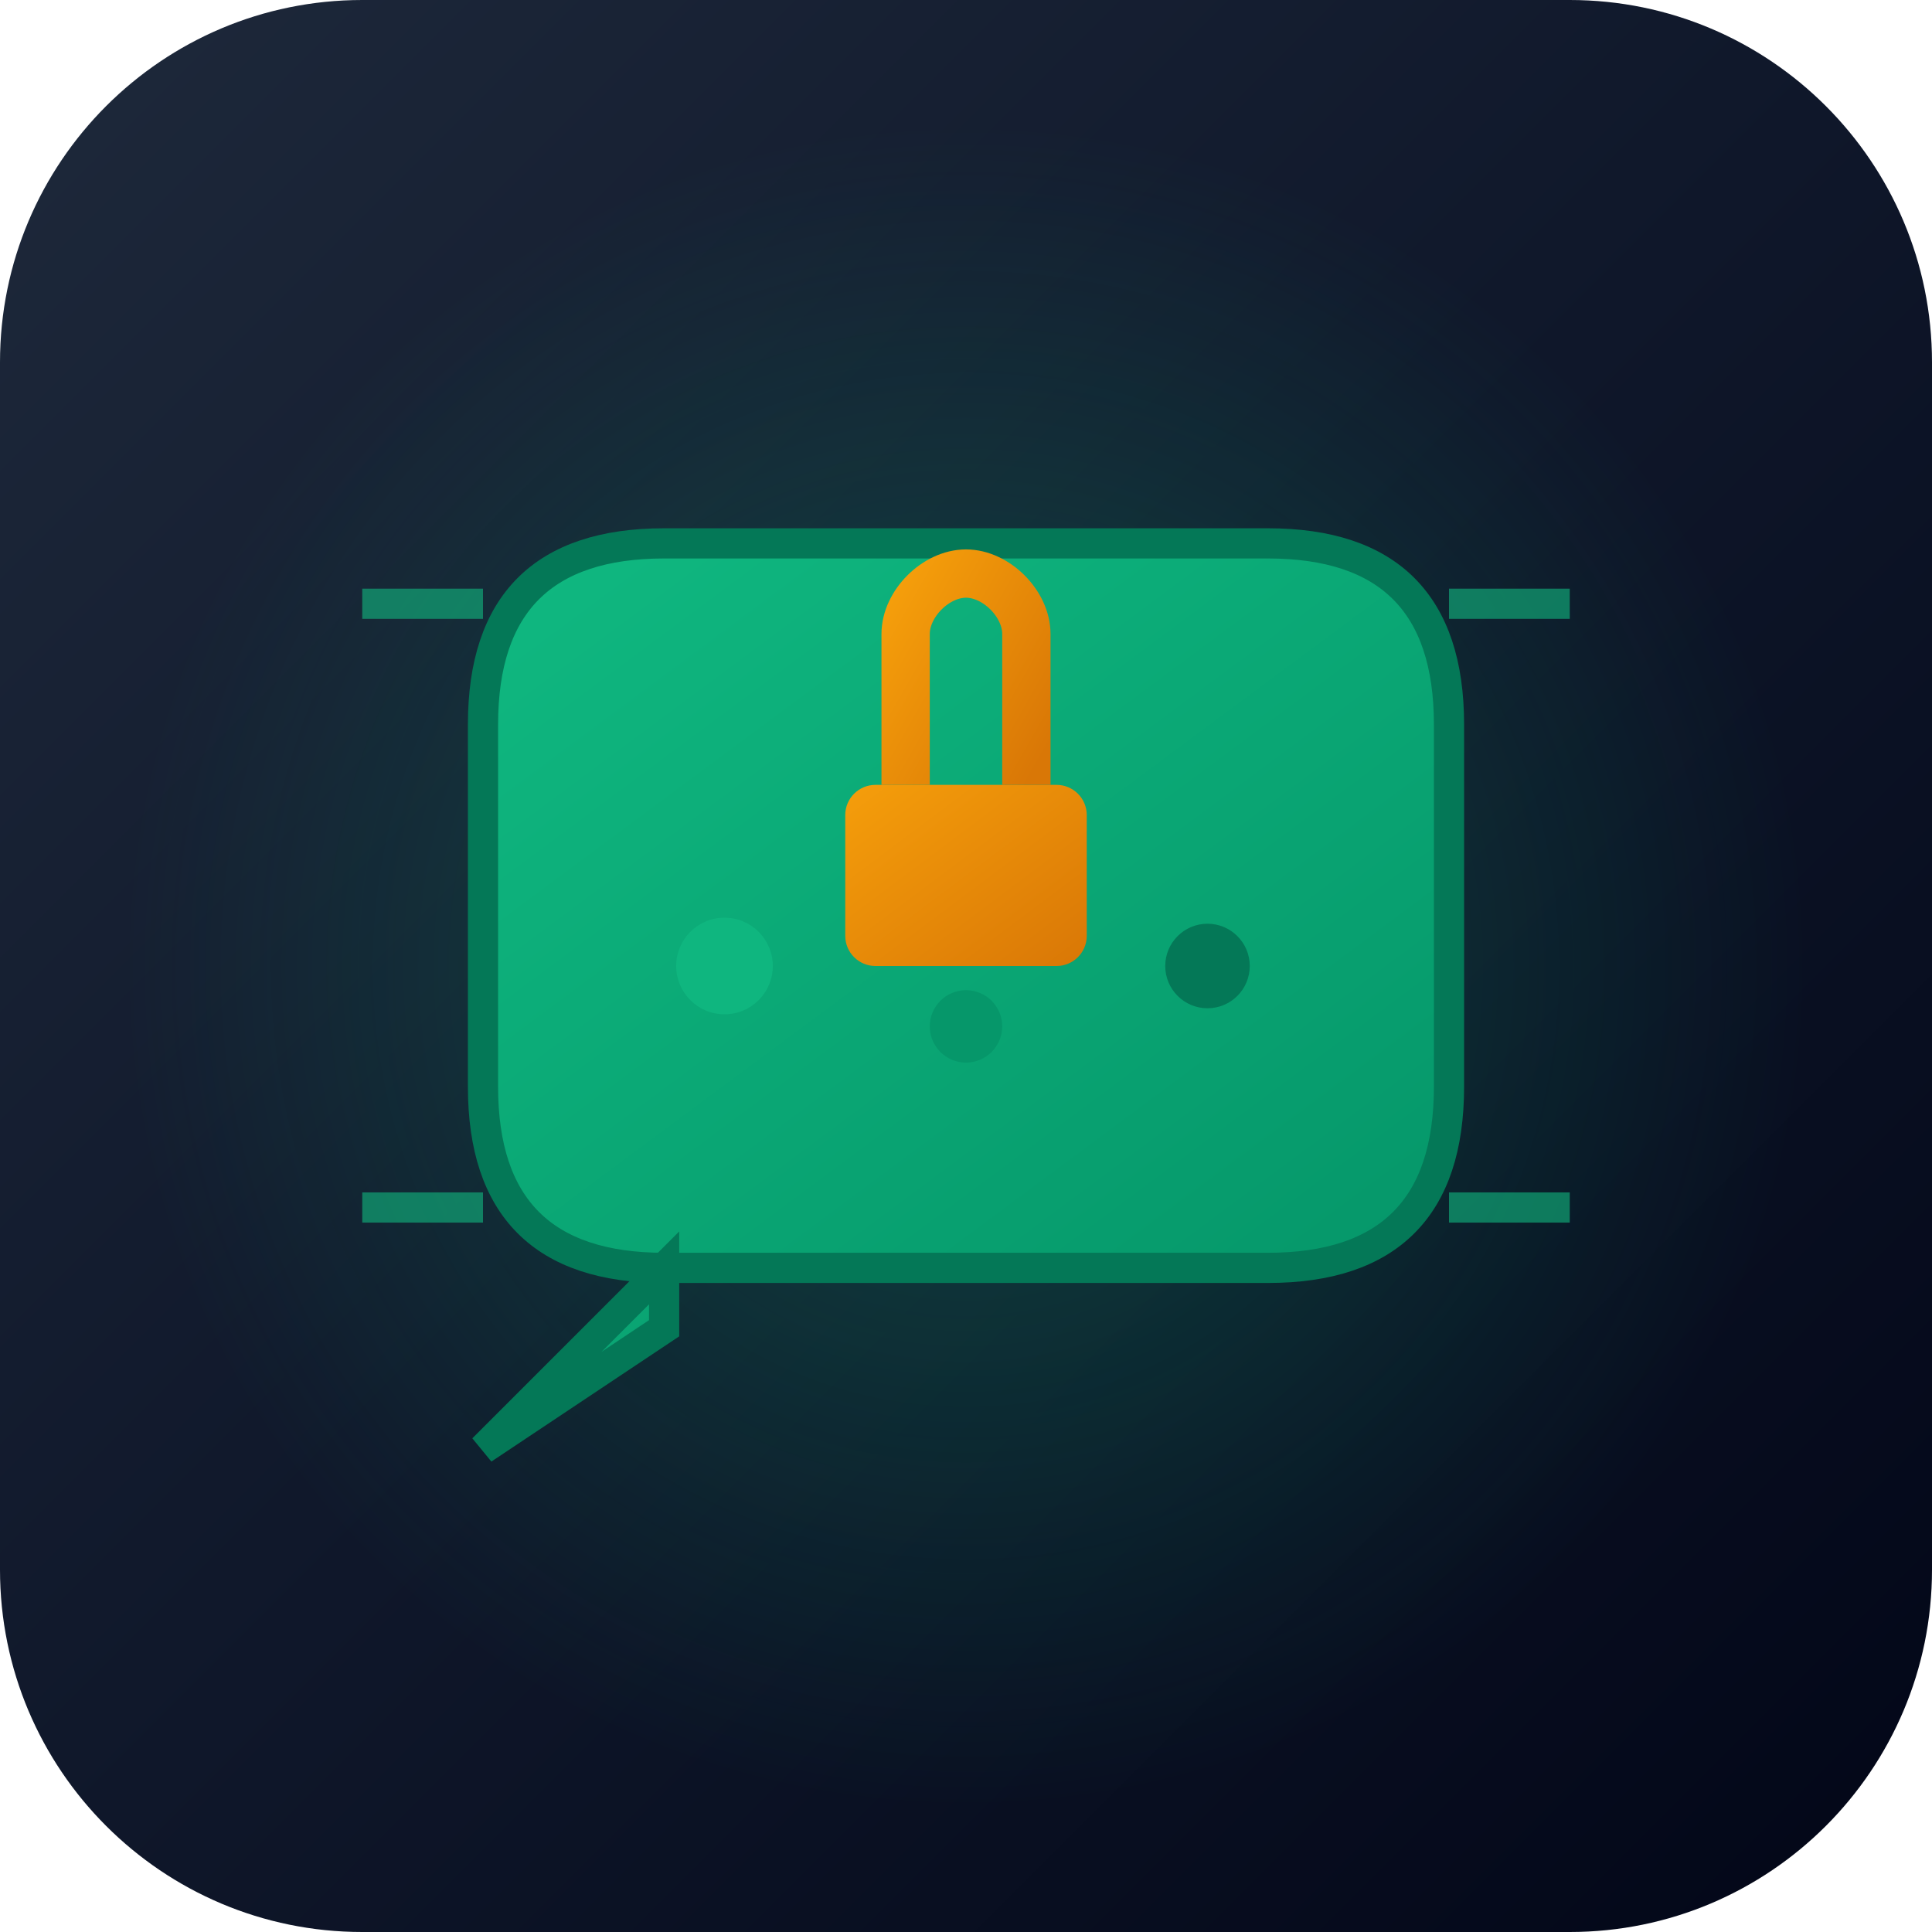
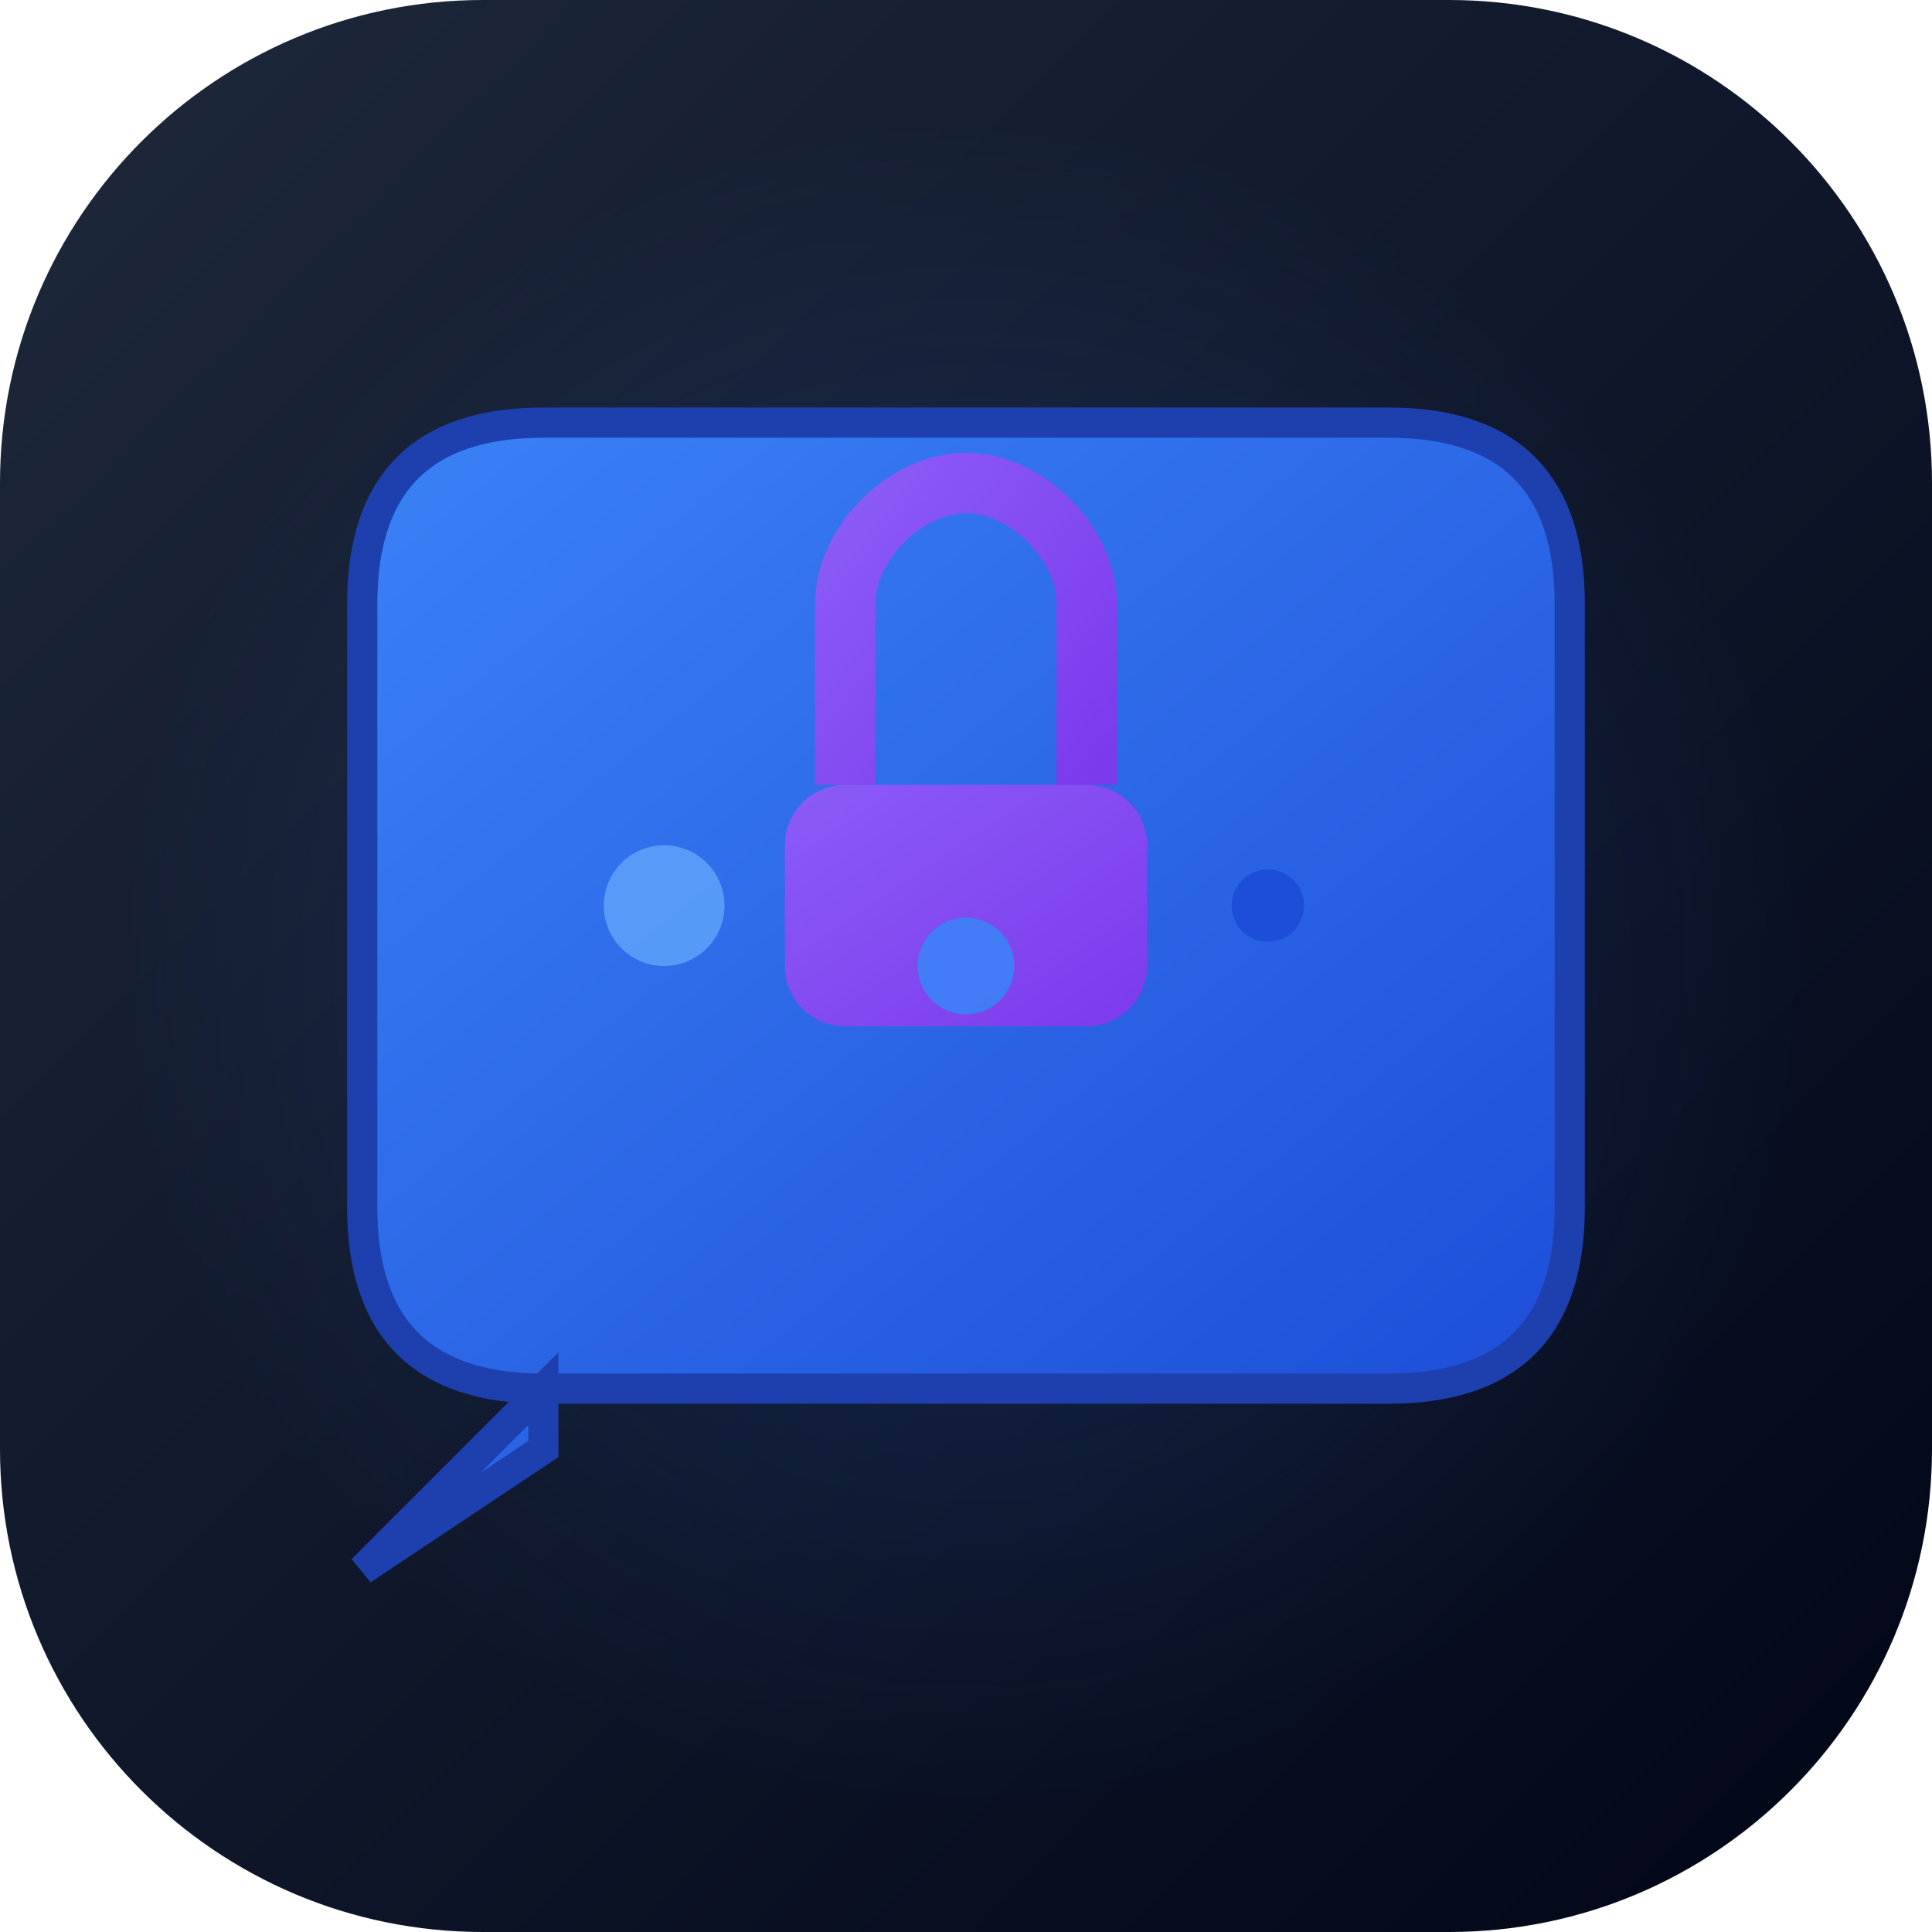
<svg xmlns="http://www.w3.org/2000/svg" width="32" height="32" viewBox="0 0 32 32" fill="none">
  <defs>
    <linearGradient id="chatBg" x1="0%" y1="0%" x2="100%" y2="100%">
      <stop offset="0%" style="stop-color:#1e293b;stop-opacity:1" />
      <stop offset="50%" style="stop-color:#0f172a;stop-opacity:1" />
      <stop offset="100%" style="stop-color:#020617;stop-opacity:1" />
    </linearGradient>
-     <linearGradient id="chatBubbleGradient" x1="0%" y1="0%" x2="100%" y2="100%">
-       <stop offset="0%" style="stop-color:#10b981;stop-opacity:1" />
-       <stop offset="100%" style="stop-color:#059669;stop-opacity:1" />
+     <linearGradient id="messageGradient" x1="0%" y1="0%" x2="100%" y2="100%">
+       <stop offset="0%" style="stop-color:#3b82f6;stop-opacity:1" />
+       <stop offset="100%" style="stop-color:#1d4ed8;stop-opacity:1" />
    </linearGradient>
    <linearGradient id="lockGradient" x1="0%" y1="0%" x2="100%" y2="100%">
-       <stop offset="0%" style="stop-color:#f59e0b;stop-opacity:1" />
-       <stop offset="100%" style="stop-color:#d97706;stop-opacity:1" />
+       <stop offset="0%" style="stop-color:#8b5cf6;stop-opacity:1" />
+       <stop offset="100%" style="stop-color:#7c3aed;stop-opacity:1" />
    </linearGradient>
    <radialGradient id="glowEffect" cx="50%" cy="50%" r="50%">
-       <stop offset="0%" style="stop-color:#10b981;stop-opacity:0.3" />
-       <stop offset="100%" style="stop-color:#10b981;stop-opacity:0" />
+       <stop offset="0%" style="stop-color:#3b82f6;stop-opacity:0.2" />
+       <stop offset="100%" style="stop-color:#3b82f6;stop-opacity:0" />
    </radialGradient>
  </defs>
-   <rect width="32" height="32" rx="6" fill="url(#chatBg)" />
+   <rect width="32" height="32" rx="8" fill="url(#chatBg)" />
  <circle cx="16" cy="16" r="14" fill="url(#glowEffect)" />
-   <path d="M8 12 C8 10 9 9 11 9 L21 9 C23 9 24 10 24 12 L24 18 C24 20 23 21 21 21 L11 21 C9 21 8 20 8 18 Z" fill="url(#chatBubbleGradient)" stroke="#047857" stroke-width="0.5" />
-   <path d="M11 21 L8 24 L11 22 Z" fill="url(#chatBubbleGradient)" stroke="#047857" stroke-width="0.5" />
-   <rect x="14" y="13" width="4" height="3" rx="0.5" fill="url(#lockGradient)" />
-   <path d="M15 13 L15 10.5 C15 10 15.5 9.5 16 9.5 C16.5 9.5 17 10 17 10.5 L17 13" stroke="url(#lockGradient)" stroke-width="0.8" fill="none" />
-   <circle cx="12" cy="16" r="0.8" fill="#10b981" opacity="0.8" />
-   <circle cx="16" cy="17" r="0.6" fill="#059669" opacity="0.9" />
-   <circle cx="20" cy="16" r="0.7" fill="#047857" opacity="1" />
-   <path d="M6 10 L8 10" stroke="#10b981" stroke-width="0.5" opacity="0.6" />
-   <path d="M24 10 L26 10" stroke="#10b981" stroke-width="0.5" opacity="0.6" />
-   <path d="M6 20 L8 20" stroke="#10b981" stroke-width="0.5" opacity="0.6" />
-   <path d="M24 20 L26 20" stroke="#10b981" stroke-width="0.5" opacity="0.6" />
+   <path d="M6 10 C6 8 7 7 9 7 L23 7 C25 7 26 8 26 10 L26 20 C26 22 25 23 23 23 L9 23 C7 23 6 22 6 20 Z" fill="url(#messageGradient)" stroke="#1e40af" stroke-width="0.5" />
+   <path d="M9 23 L6 26 L9 24 Z" fill="url(#messageGradient)" stroke="#1e40af" stroke-width="0.5" />
+   <rect x="13" y="13" width="6" height="4" rx="1" fill="url(#lockGradient)" />
+   <path d="M14 13 L14 10 C14 9 15 8 16 8 C17 8 18 9 18 10 L18 13" stroke="url(#lockGradient)" stroke-width="1" fill="none" />
+   <circle cx="11" cy="15" r="1" fill="#60a5fa" opacity="0.8" />
+   <circle cx="16" cy="16" r="0.8" fill="#3b82f6" opacity="0.9" />
+   <circle cx="21" cy="15" r="0.6" fill="#1d4ed8" opacity="1" />
</svg>
